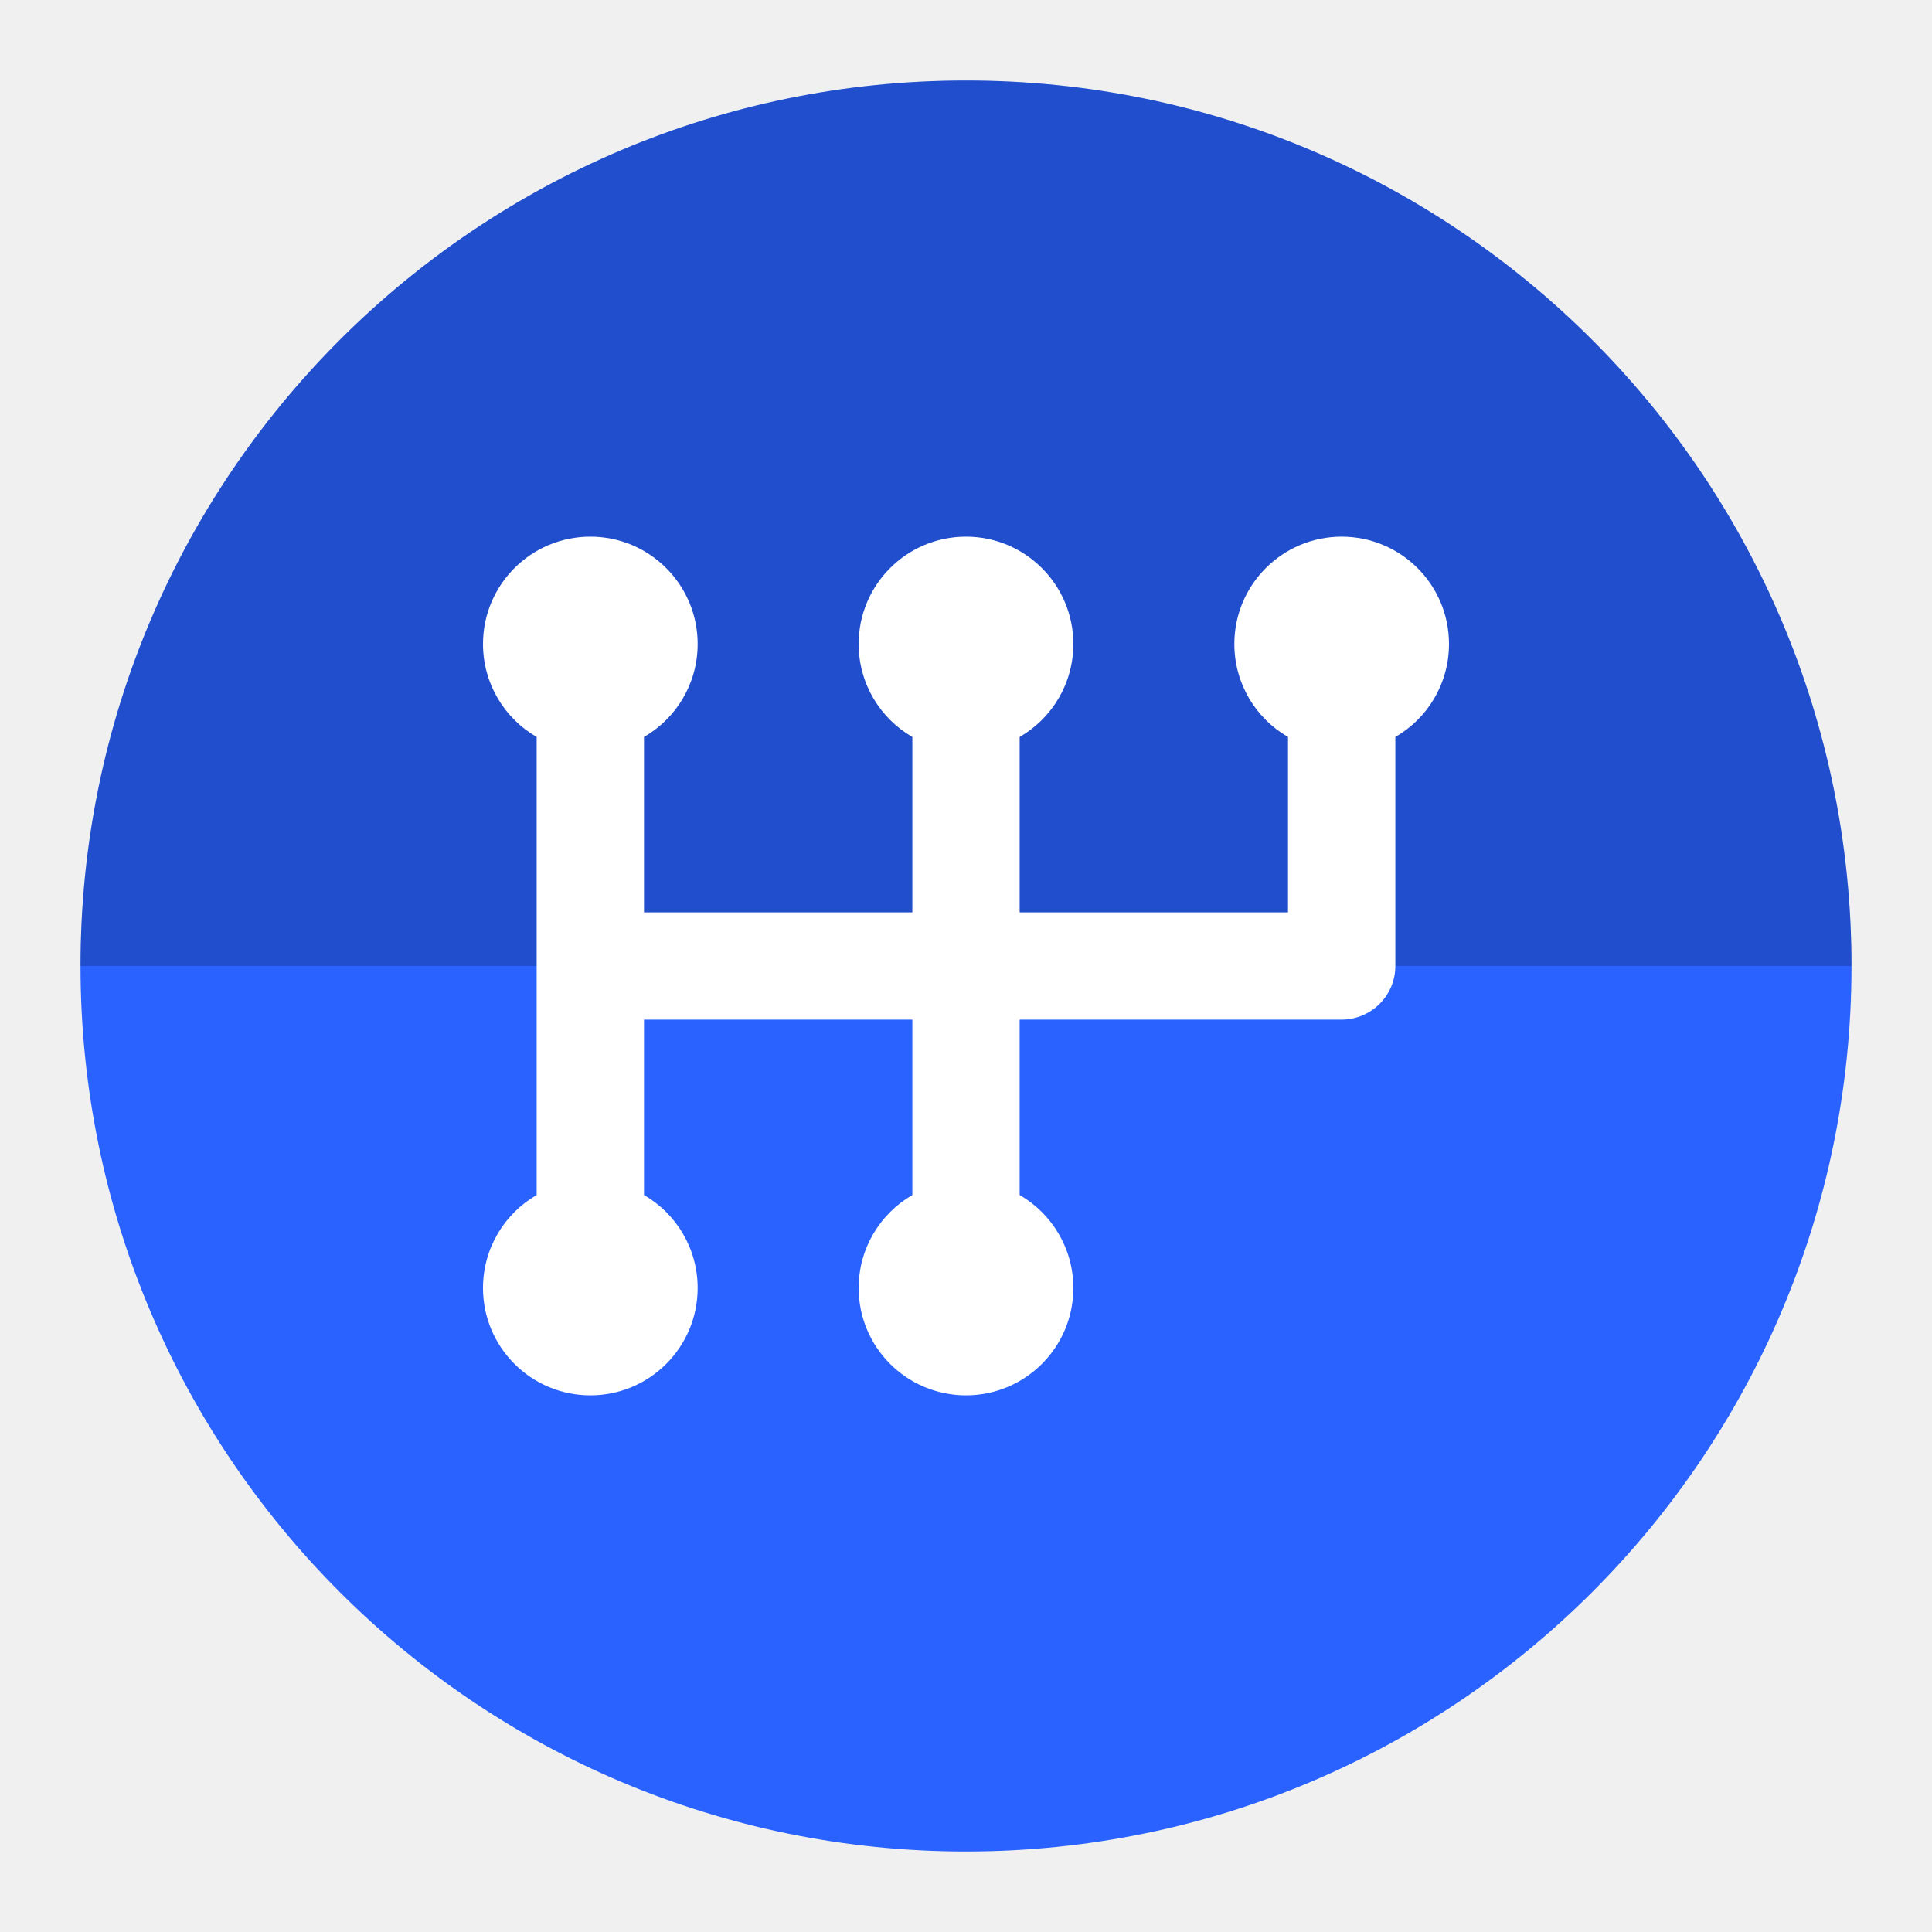
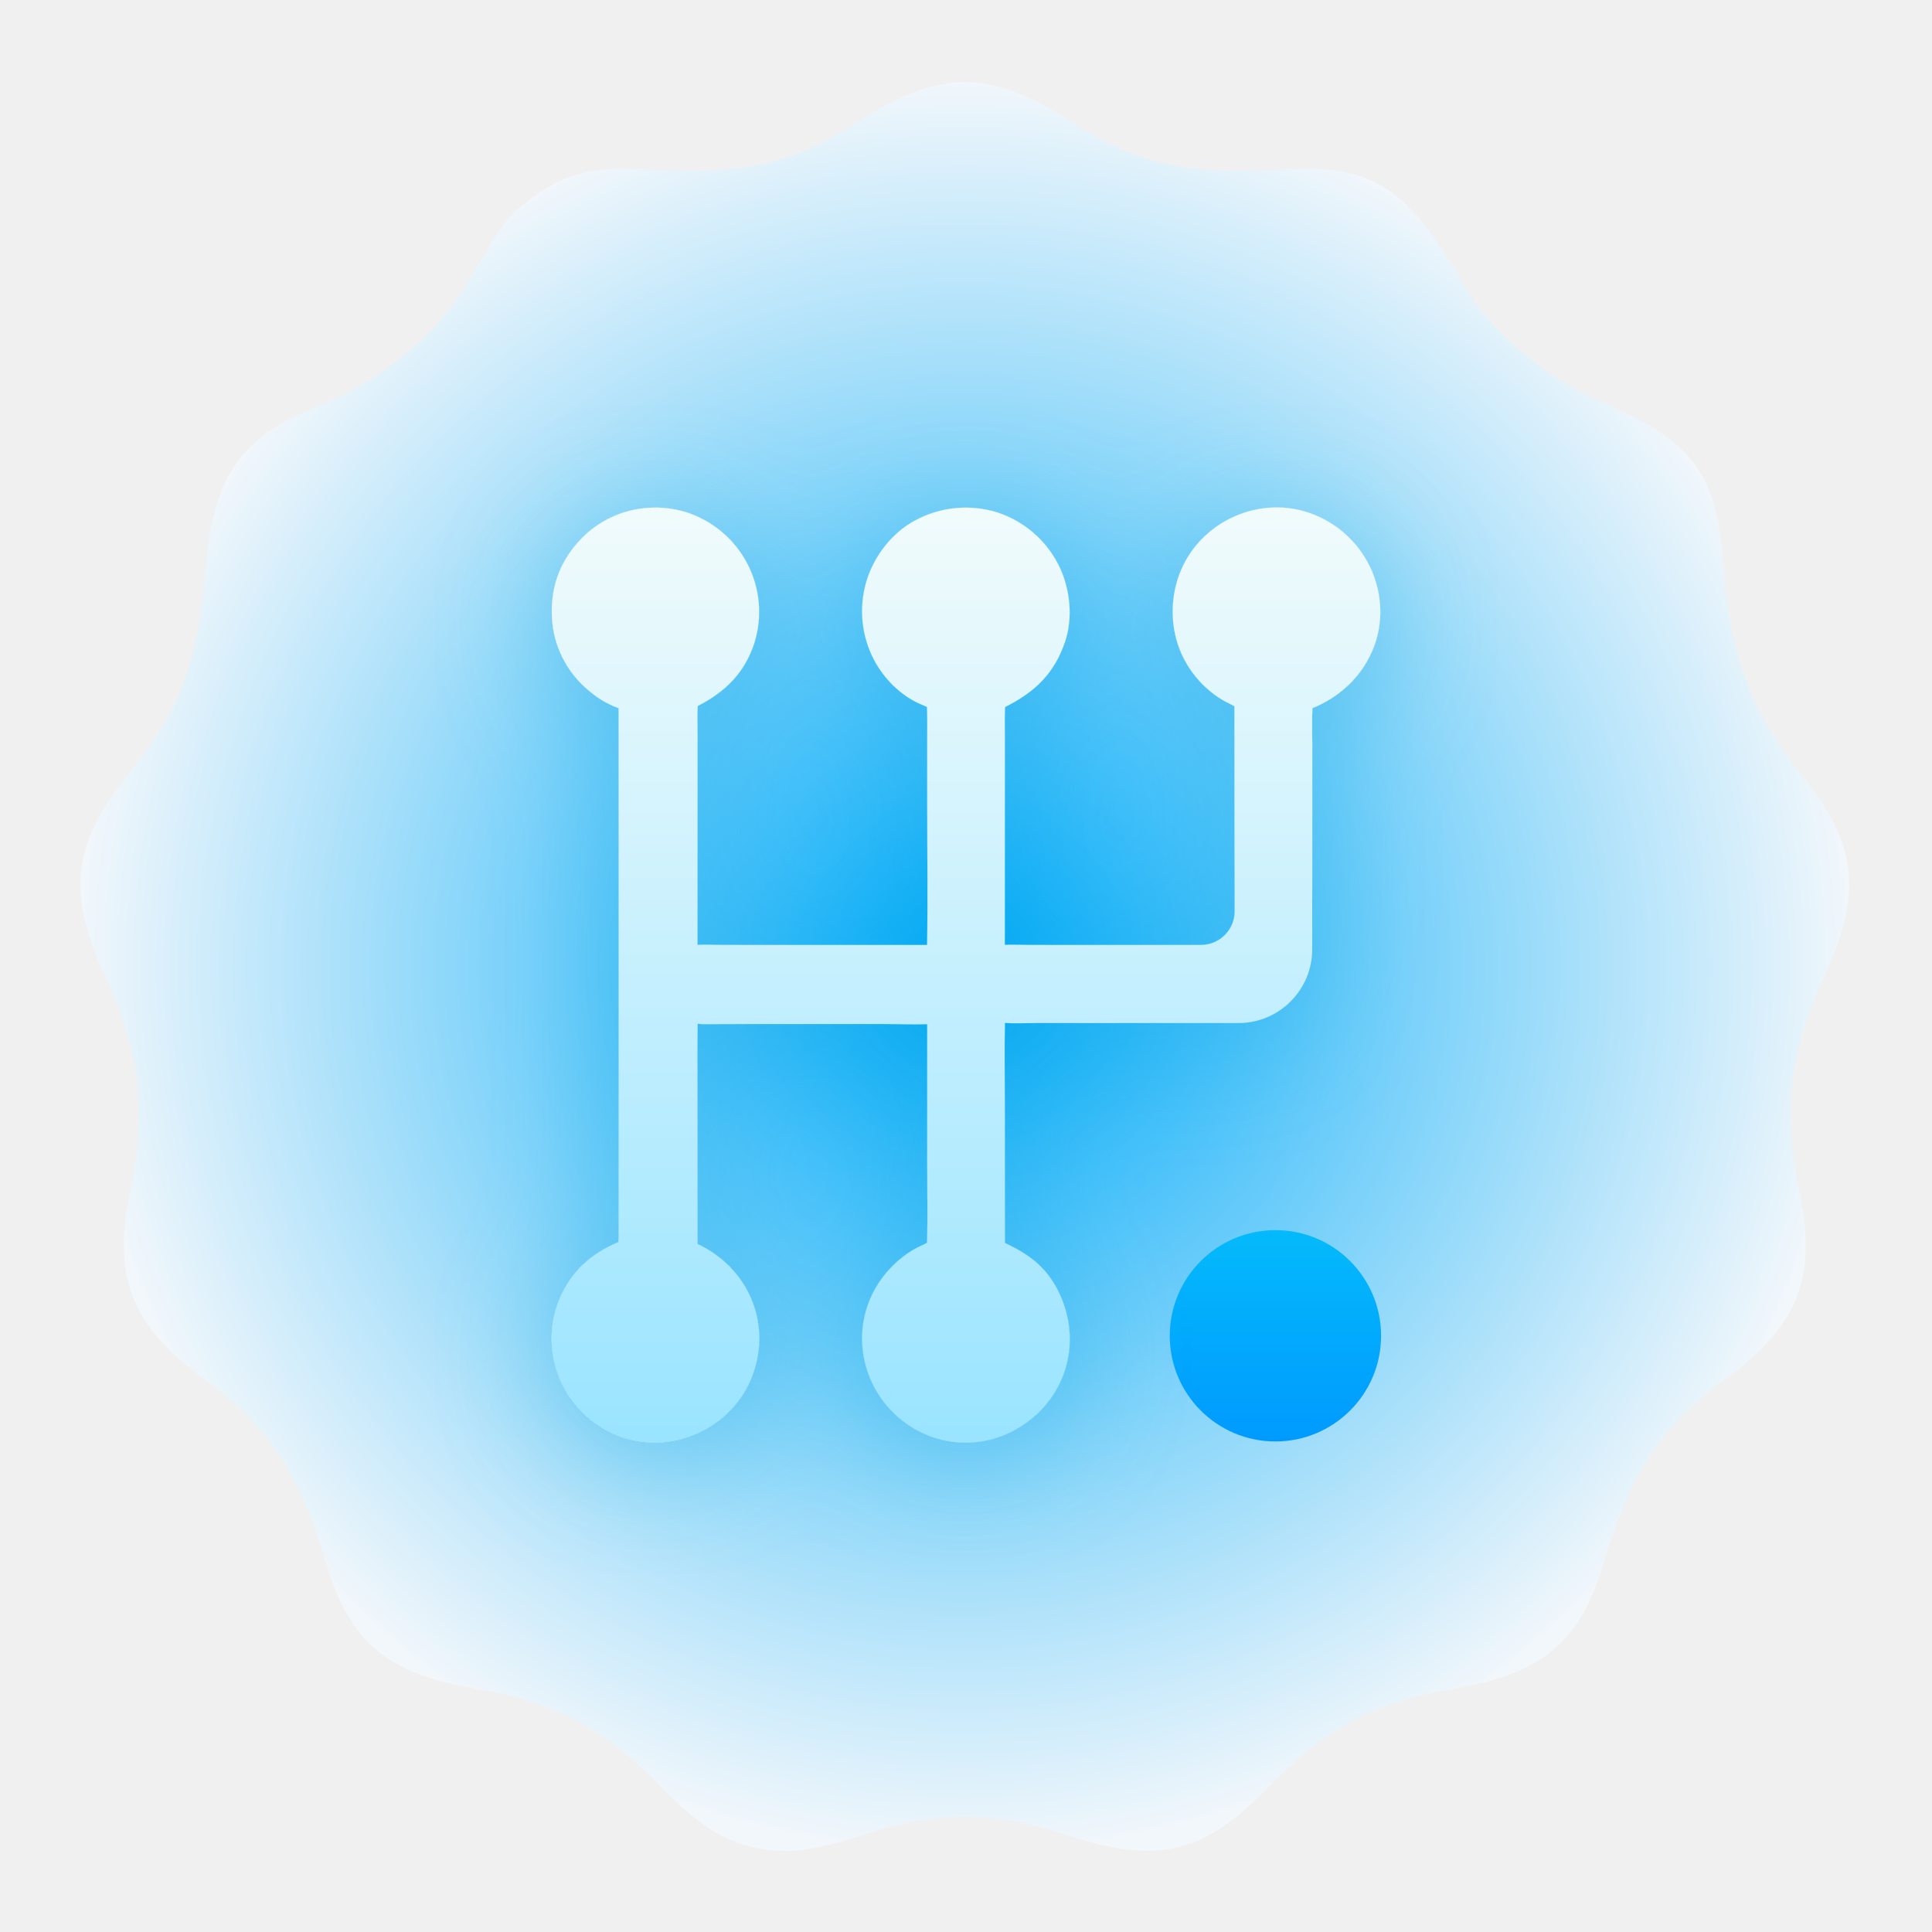
- <svg xmlns="http://www.w3.org/2000/svg" xmlns:xlink="http://www.w3.org/1999/xlink" width="48" height="48" viewBox="0 0 48 48">
+ <svg xmlns="http://www.w3.org/2000/svg" width="512" height="512" viewBox="0 0 512 512" fill="none">
+   <path d="M199.101 489.435C191.189 487.555 184.565 483.167 175.297 473.659C159.817 457.779 147.249 451.163 125.413 447.407C102.757 443.507 92.693 435.083 86.641 414.975C79.169 390.147 71.361 378.259 54.205 365.587C34.741 351.211 29.749 338.535 34.497 315.559C38.897 294.283 37.213 279.155 28.277 259.703C17.613 236.499 18.929 224.099 34.073 205.087C47.957 187.655 52.313 176.135 54.393 151.359C56.489 126.355 63.445 116.099 83.933 107.799C101.029 100.871 115.657 88.843 123.765 75.047C133.141 59.091 134.509 57.263 140.321 52.927C149.697 45.931 157.277 43.995 171.713 44.899C196.793 46.471 210.233 43.459 227.073 32.495C249.029 18.203 262.345 18.203 284.301 32.495C301.145 43.459 314.585 46.471 339.661 44.899C363.377 43.411 373.245 49.635 387.701 75.207C394.865 87.875 409.505 100.207 425.533 107.067C448.357 116.835 454.989 125.751 456.673 148.919C458.497 174.011 463.641 188.039 477.269 205.087C492.445 224.063 493.769 236.475 483.097 259.703C474.165 279.155 472.477 294.283 476.877 315.559C481.629 338.535 476.633 351.211 457.173 365.587C440.017 378.259 432.209 390.147 424.737 414.975C418.685 435.083 408.617 443.507 385.965 447.407C364.077 451.171 351.501 457.807 336.077 473.711C318.981 491.343 306.725 494.251 282.825 486.351C263.277 479.887 248.225 479.859 228.757 486.251C215.117 490.727 207.849 491.507 199.101 489.435Z" fill="url(#paint0_radial_1036_3752)" />
+   <circle cx="338" cy="354" r="28" fill="url(#paint1_linear_1036_3752)" />
+   <g filter="url(#filter0_d_1036_3752)">
+     <path d="M243.57 186.436C244.26 186.75 244.963 187.022 245.652 187.334C245.789 190.414 245.709 193.929 245.709 197.041L245.708 213.666C245.706 225.71 245.913 238.413 245.671 250.414L205.727 250.411L191.344 250.408C189.544 250.407 186.514 250.284 184.848 250.392L184.855 207.97L184.852 194.582C184.851 192.277 184.764 189.304 184.905 187.081C192.128 183.403 197.304 178.368 199.879 170.479C202.086 163.542 201.456 156.014 198.128 149.54C194.733 142.93 188.835 137.952 181.749 135.715C178.631 134.766 175.369 134.377 172.115 134.567C164.832 134.94 158.006 138.232 153.181 143.699C148.008 149.514 145.827 156.267 146.286 163.98C146.741 171.094 150.01 177.734 155.37 182.434C157.99 184.753 160.641 186.493 163.947 187.667L163.957 282.411L163.956 313.363L163.957 323.325C163.957 325.08 164.019 327.475 163.895 329.185C156.617 332.212 151.27 337.046 148.198 344.429C145.476 351.147 145.527 358.671 148.34 365.351C151.23 372.167 156.702 377.558 163.559 380.348C177.66 386.083 194.204 378.507 199.432 364.402C204.604 350.451 198.126 335.891 184.848 329.675L184.855 291.363C184.855 284.745 184.765 277.883 184.878 271.282C186.067 271.521 189.669 271.389 191.127 271.385L204.143 271.371H233.15C236.992 271.373 241.996 271.548 245.71 271.436L245.708 309.195C245.708 315.631 245.889 323.02 245.655 329.377C243.958 330.198 242.212 330.993 240.656 332.064C229.188 339.956 225.201 354.322 231.326 366.878C234.607 373.459 240.341 378.488 247.295 380.881C254.043 383.162 261.42 382.674 267.81 379.527C281.957 372.461 287.556 356.284 280.371 342.014C277.185 335.687 272.577 332.34 266.319 329.398L266.304 292.676C266.304 285.645 266.159 278.058 266.33 271.065C267.74 271.283 272.618 271.123 274.245 271.12L291.475 271.122L328.509 271.117C339.186 270.93 347.744 262.223 347.747 251.545L347.758 214.039L347.756 196.918C347.755 194.136 347.648 190.35 347.801 187.665C362.38 181.776 369.761 166.263 363.619 151.466C360.713 144.583 355.168 139.153 348.225 136.392C334.125 130.715 317.717 138.165 312.5 152.313C310.027 159.019 310.187 166.785 313.131 173.299C315.318 178.11 318.838 182.193 323.274 185.064C324.679 185.957 325.808 186.411 327.133 187.165L327.159 222.566C327.158 228.836 327.208 235.217 327.195 241.553C327.185 246.47 323.178 250.415 318.261 250.414L287.08 250.411L272.976 250.408C271.148 250.407 267.974 250.279 266.302 250.391L266.306 208.553L266.304 195.196C266.303 192.746 266.217 189.749 266.36 187.361C274.13 183.463 279.315 178.638 282.221 170.158C284.45 163.65 283.587 155.687 280.453 149.592C277.073 142.992 271.203 138.009 264.142 135.747C256.939 133.556 249.161 134.335 242.537 137.911C236.421 141.166 231.644 147.353 229.643 153.951C227.51 161.008 228.271 168.624 231.76 175.119C234.352 179.89 238.57 184.162 243.57 186.436Z" fill="url(#paint2_linear_1036_3752)" />
+   </g>
  <defs>
-     <circle id="shapeshifterId1" cx="24" cy="24" r="22" />
+     <filter id="filter0_d_1036_3752" x="115.293" y="107.58" width="281.399" height="309.618" filterUnits="userSpaceOnUse" color-interpolation-filters="sRGB">
+       <feFlood flood-opacity="0" result="BackgroundImageFix" />
+       <feColorMatrix in="SourceAlpha" type="matrix" values="0 0 0 0 0 0 0 0 0 0 0 0 0 0 0 0 0 0 127 0" result="hardAlpha" />
+       <feOffset dy="4" />
+       <feGaussianBlur stdDeviation="15.45" />
+       <feComposite in2="hardAlpha" operator="out" />
+       <feColorMatrix type="matrix" values="0 0 0 0 0.012 0 0 0 0 0.631 0 0 0 0 0.855 0 0 0 0.34 0" />
+       <feBlend mode="normal" in2="BackgroundImageFix" result="effect1_dropShadow_1036_3752" />
+       <feBlend mode="normal" in="SourceGraphic" in2="effect1_dropShadow_1036_3752" result="shape" />
+     </filter>
+     <radialGradient id="paint0_radial_1036_3752" cx="0" cy="0" r="1" gradientUnits="userSpaceOnUse" gradientTransform="translate(255.687 256.151) rotate(90) scale(234.375 234.375)">
+       <stop stop-color="#01ABF9" />
+       <stop offset="1" stop-color="#F2F7FB" />
+     </radialGradient>
+     <linearGradient id="paint1_linear_1036_3752" x1="338" y1="326" x2="338" y2="382" gradientUnits="userSpaceOnUse">
+       <stop stop-color="#04BAFB" />
+       <stop offset="1" stop-color="#009AFE" />
+     </linearGradient>
+     <linearGradient id="paint2_linear_1036_3752" x1="255.993" y1="134.48" x2="255.993" y2="382.298" gradientUnits="userSpaceOnUse">
+       <stop stop-color="#F1FBFC" />
+       <stop offset="1" stop-color="#9AE4FF" />
+     </linearGradient>
  </defs>
-   <g fill="none" fill-rule="evenodd">
-     <mask id="shapeshifterId2" fill="#fff">
-       <use xlink:href="#shapeshifterId1" />
-     </mask>
-     <use fill="#2962FF" xlink:href="#shapeshifterId1" />
-     <path fill="#000" fill-opacity=".2" d="M0 0h48v24H0z" mask="url(#shapeshifterId2)" />
-     <g mask="url(#shapeshifterId2)">
-       <path d="M8 8h32v32H8z" />
-       <path fill="#FFF" d="M34.667 18.31V24c0 .736-.6 1.333-1.344 1.333h-7.99v4.357c.797.46 1.334 1.323 1.334 2.31 0 1.473-1.194 2.667-2.667 2.667-1.473 0-2.667-1.194-2.667-2.667 0-.987.537-1.85 1.334-2.31v-4.357H16v4.357c.797.46 1.333 1.323 1.333 2.31 0 1.473-1.194 2.667-2.666 2.667C13.194 34.667 12 33.473 12 32c0-.987.536-1.85 1.333-2.31V18.31C12.536 17.85 12 16.987 12 16c0-1.473 1.194-2.667 2.667-2.667 1.472 0 2.666 1.194 2.666 2.667 0 .987-.536 1.85-1.333 2.31v4.357h6.667V18.31c-.797-.46-1.334-1.323-1.334-2.31 0-1.473 1.194-2.667 2.667-2.667 1.473 0 2.667 1.194 2.667 2.667 0 .987-.537 1.85-1.334 2.31v4.357H32V18.31c-.797-.46-1.333-1.323-1.333-2.31 0-1.473 1.194-2.667 2.666-2.667C34.806 13.333 36 14.527 36 16c0 .987-.536 1.85-1.333 2.31z" />
-     </g>
-   </g>
</svg>
